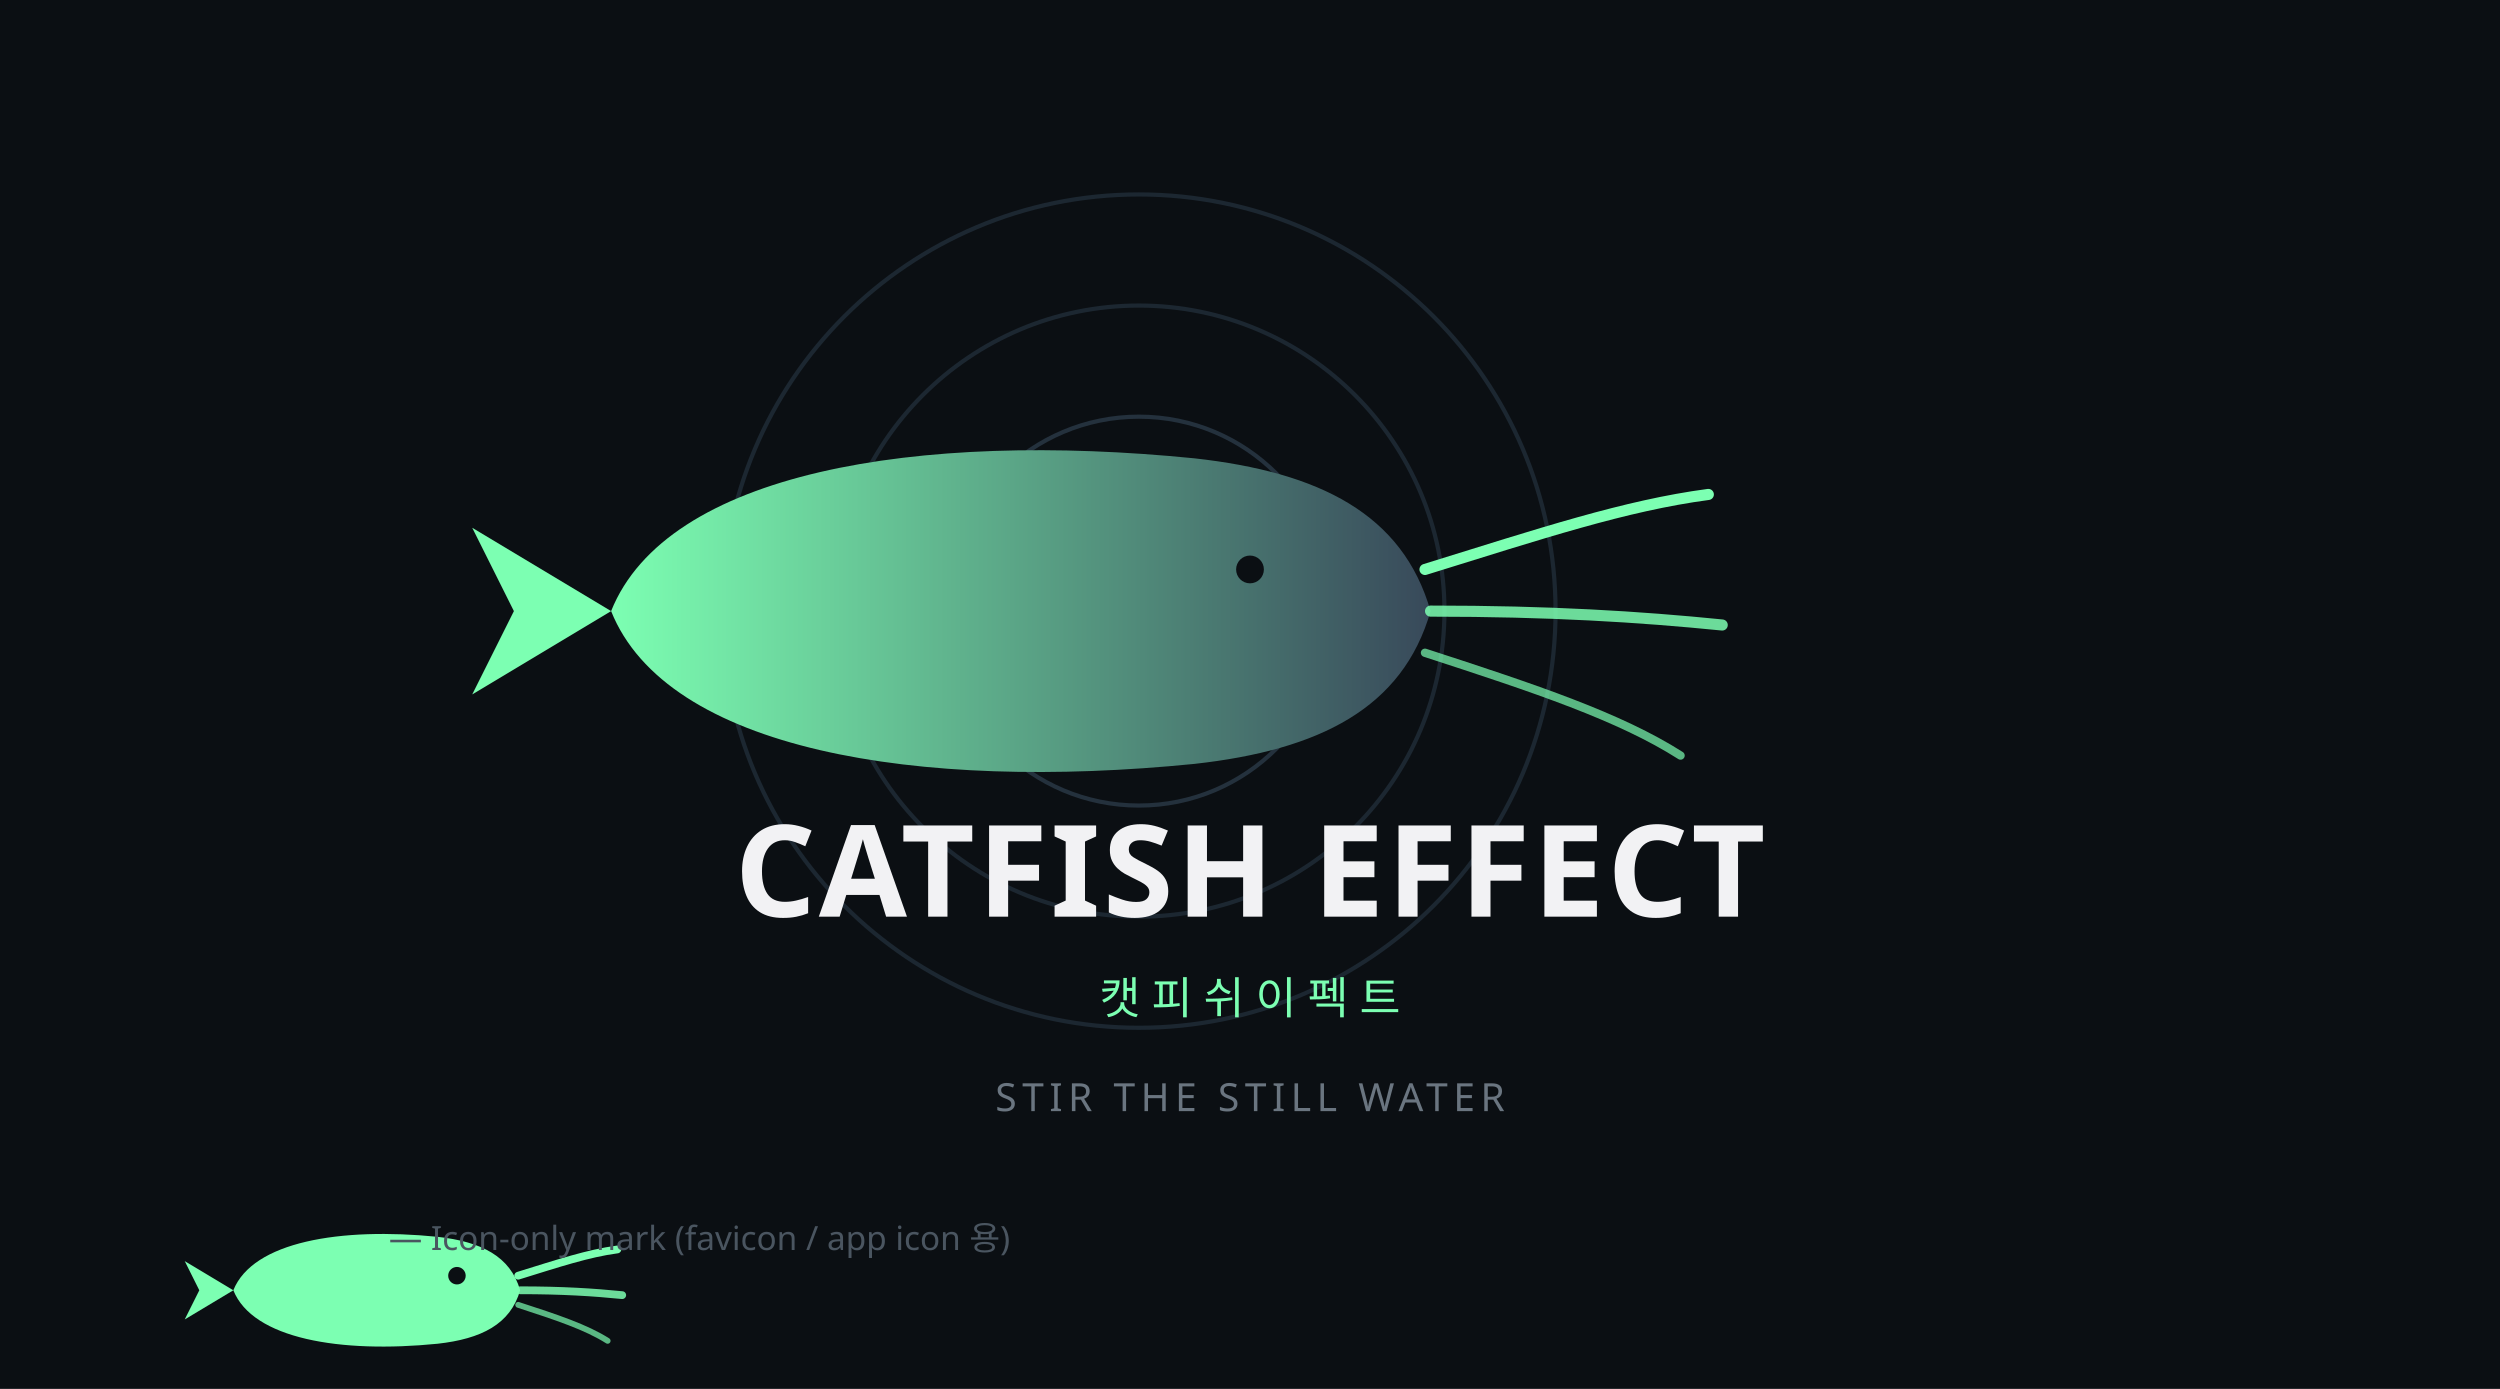
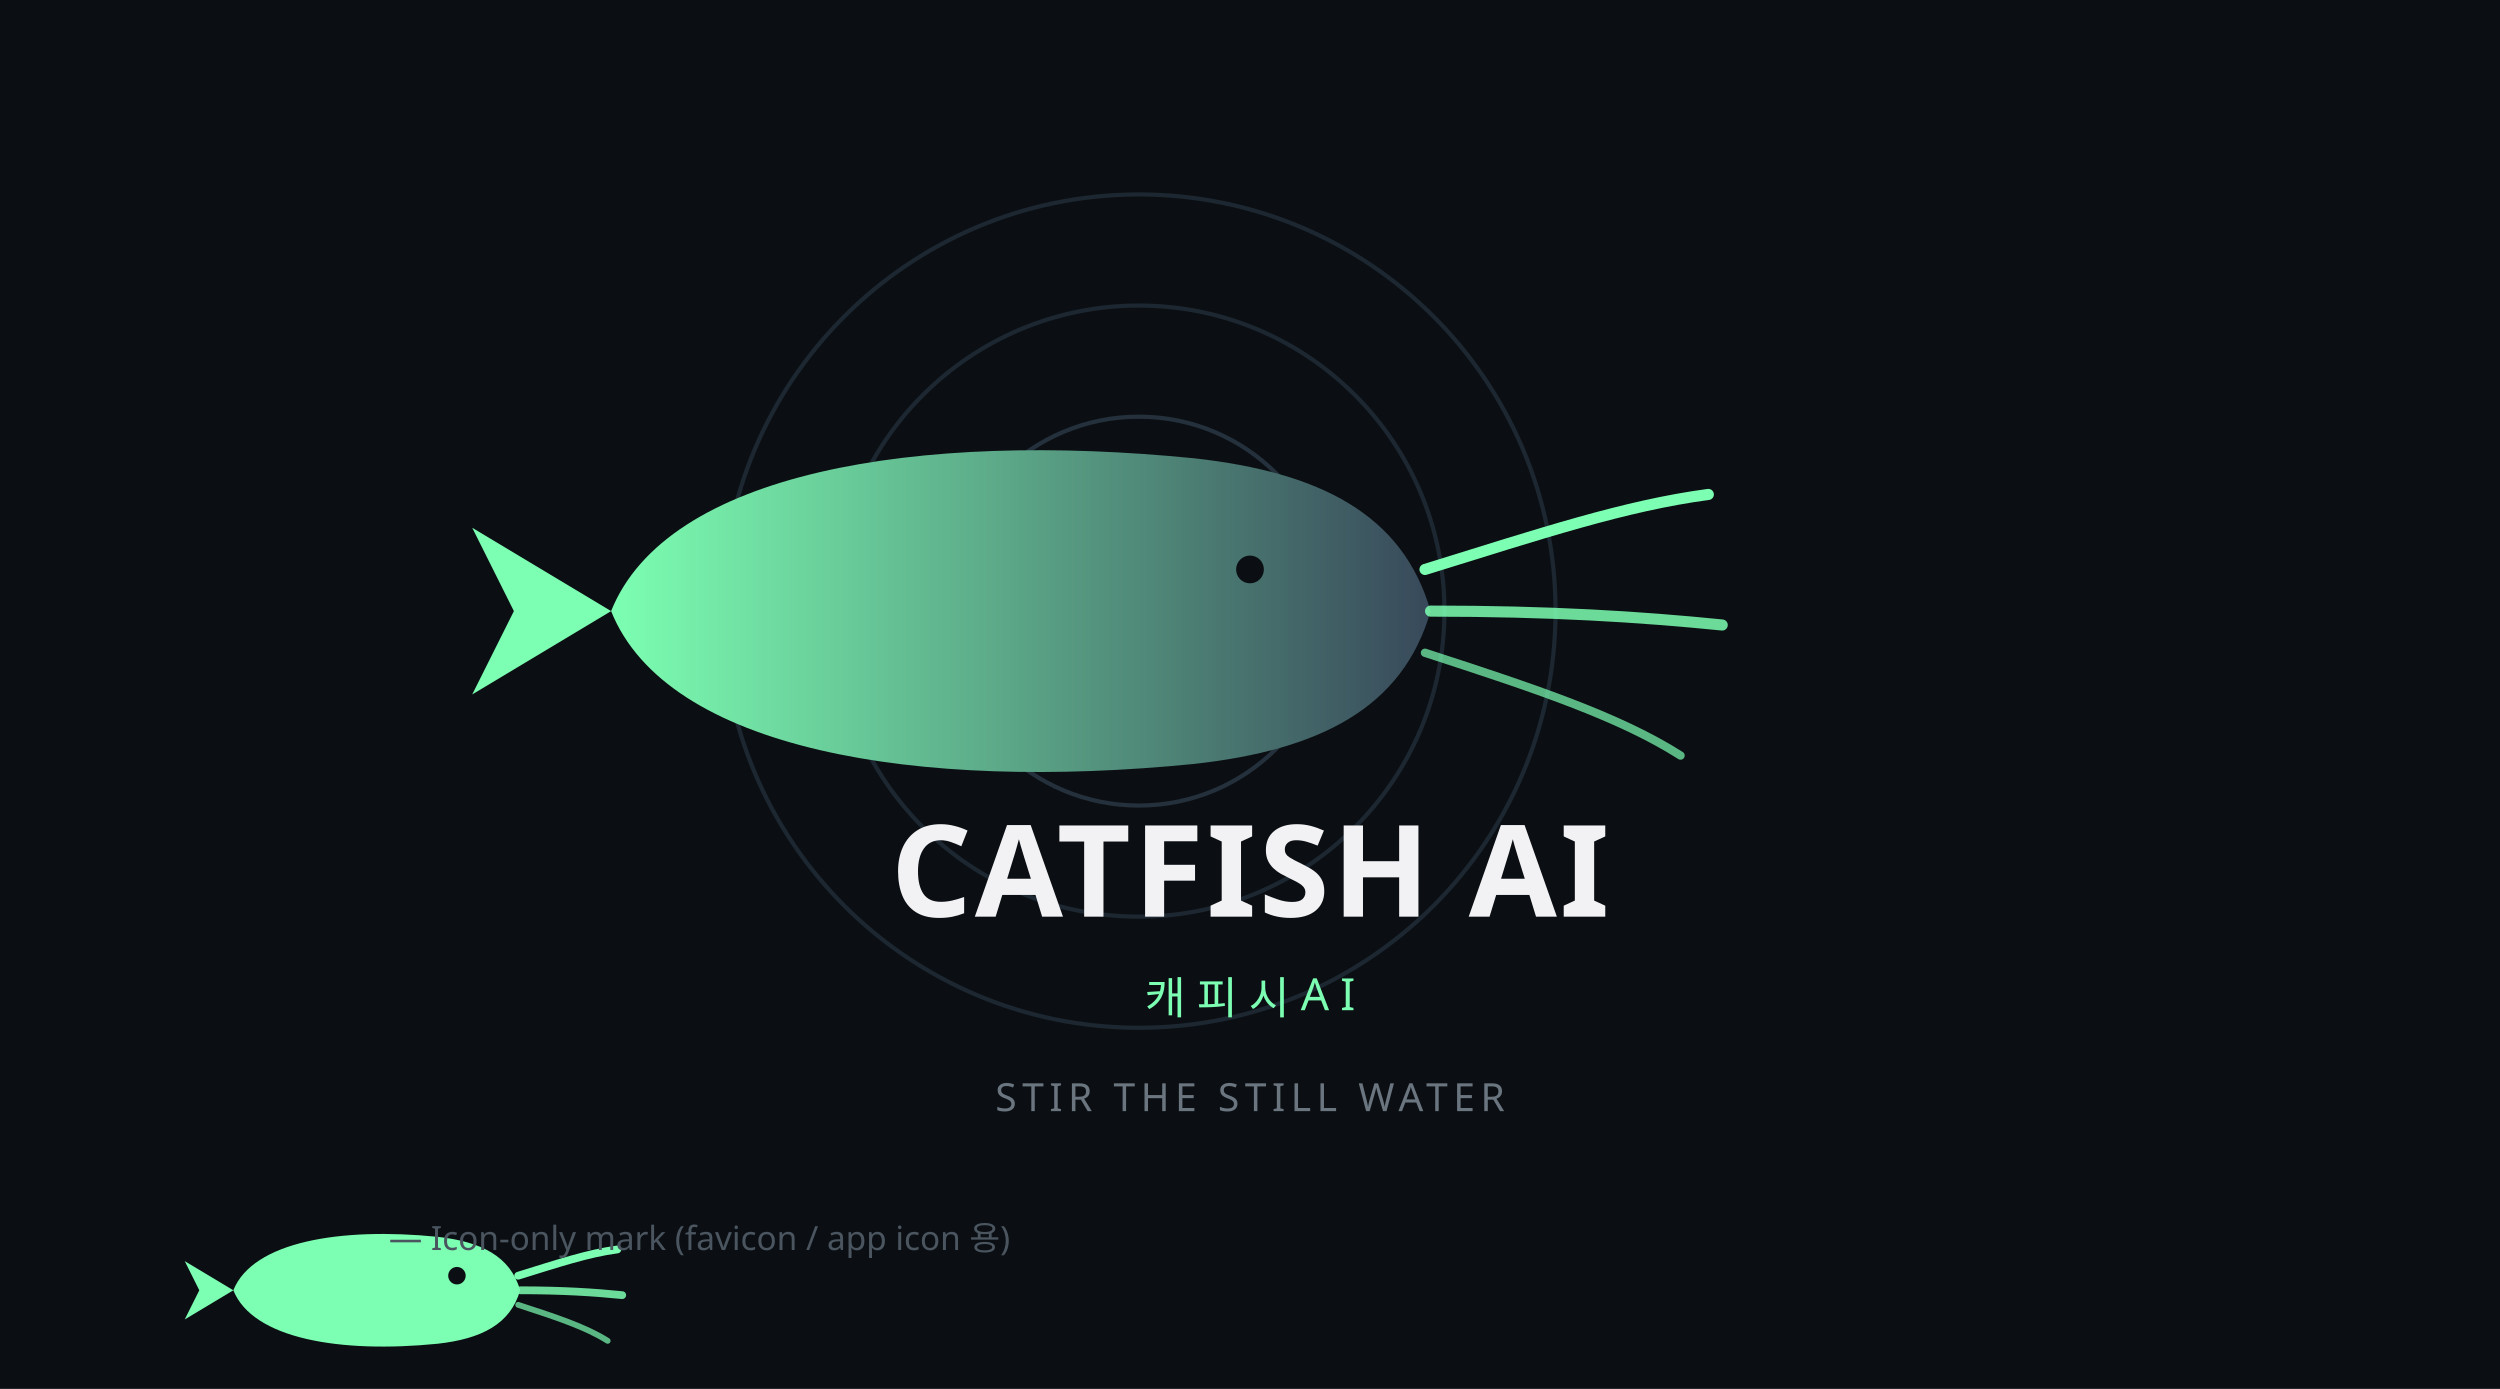
<svg xmlns="http://www.w3.org/2000/svg" viewBox="0 0 900 500">
  <defs>
    <linearGradient id="bodyGrad" x1="0%" y1="0%" x2="100%" y2="0%">
      <stop offset="0%" stop-color="#7CFFB2" />
      <stop offset="100%" stop-color="#38495a" />
    </linearGradient>
  </defs>
  <rect x="0" y="0" width="900" height="500" fill="#0b0f13" />
  <g transform="translate(180,150)">
    <circle cx="230" cy="70" r="150" fill="none" stroke="#1c2731" stroke-width="1.5" />
    <circle cx="230" cy="70" r="110" fill="none" stroke="#1c2731" stroke-width="1.5" />
    <circle cx="230" cy="70" r="70" fill="none" stroke="#24313d" stroke-width="1.5" />
    <path d="M 40 70              C 60 20, 150 5, 250 15              C 295 20, 325 35, 335 70              C 325 105, 295 120, 250 125              C 150 135, 60 120, 40 70 Z" fill="url(#bodyGrad)" />
    <path d="M 40 70 L -10 40 L 5 70 L -10 100 Z" fill="#7CFFB2" />
    <path d="M 333 55 C 375 42, 405 32, 435 28" stroke="#7CFFB2" stroke-width="4" fill="none" stroke-linecap="round" />
    <path d="M 335 70 C 378 70, 410 72, 440 75" stroke="#7CFFB2" stroke-width="4" fill="none" stroke-linecap="round" opacity="0.85" />
    <path d="M 333 85 C 373 98, 403 108, 425 122" stroke="#7CFFB2" stroke-width="3" fill="none" stroke-linecap="round" opacity="0.7" />
    <circle cx="270" cy="55" r="5" fill="#0b0f13" />
  </g>
-   <text x="450" y="330" text-anchor="middle" font-size="46" font-weight="800" fill="#f2f2f4" font-family="sans-serif" letter-spacing="1">CATFISH EFFECT</text>
-   <text x="450" y="365" text-anchor="middle" font-size="16" fill="#7CFFB2" font-family="sans-serif" letter-spacing="4">캣피쉬이펙트</text>
+   <text x="450" y="330" text-anchor="middle" font-size="46" font-weight="800" fill="#f2f2f4" font-family="sans-serif" letter-spacing="1">CATFISH AI</text>
+   <text x="450" y="365" text-anchor="middle" font-size="16" fill="#7CFFB2" font-family="sans-serif" letter-spacing="4">캐피시AI</text>
  <text x="450" y="400" text-anchor="middle" font-size="14" fill="#6a7580" font-family="sans-serif" letter-spacing="2">STIR THE STILL WATER</text>
  <g transform="translate(70,440) scale(0.35)">
    <path d="M 40 70 C 60 20, 150 5, 250 15 C 295 20, 325 35, 335 70 C 325 105, 295 120, 250 125 C 150 135, 60 120, 40 70 Z" fill="#7CFFB2" />
    <path d="M 40 70 L -10 40 L 5 70 L -10 100 Z" fill="#7CFFB2" />
    <path d="M 333 55 C 375 42, 405 32, 435 28" stroke="#7CFFB2" stroke-width="8" fill="none" stroke-linecap="round" />
    <path d="M 335 70 C 378 70, 410 72, 440 75" stroke="#7CFFB2" stroke-width="8" fill="none" stroke-linecap="round" opacity="0.85" />
    <path d="M 333 85 C 373 98, 403 108, 425 122" stroke="#7CFFB2" stroke-width="6" fill="none" stroke-linecap="round" opacity="0.7" />
    <circle cx="270" cy="55" r="9" fill="#0b0f13" />
  </g>
  <text x="140" y="450" font-size="12" fill="#4a5560" font-family="sans-serif">— Icon-only mark (favicon / app icon 용)</text>
</svg>
